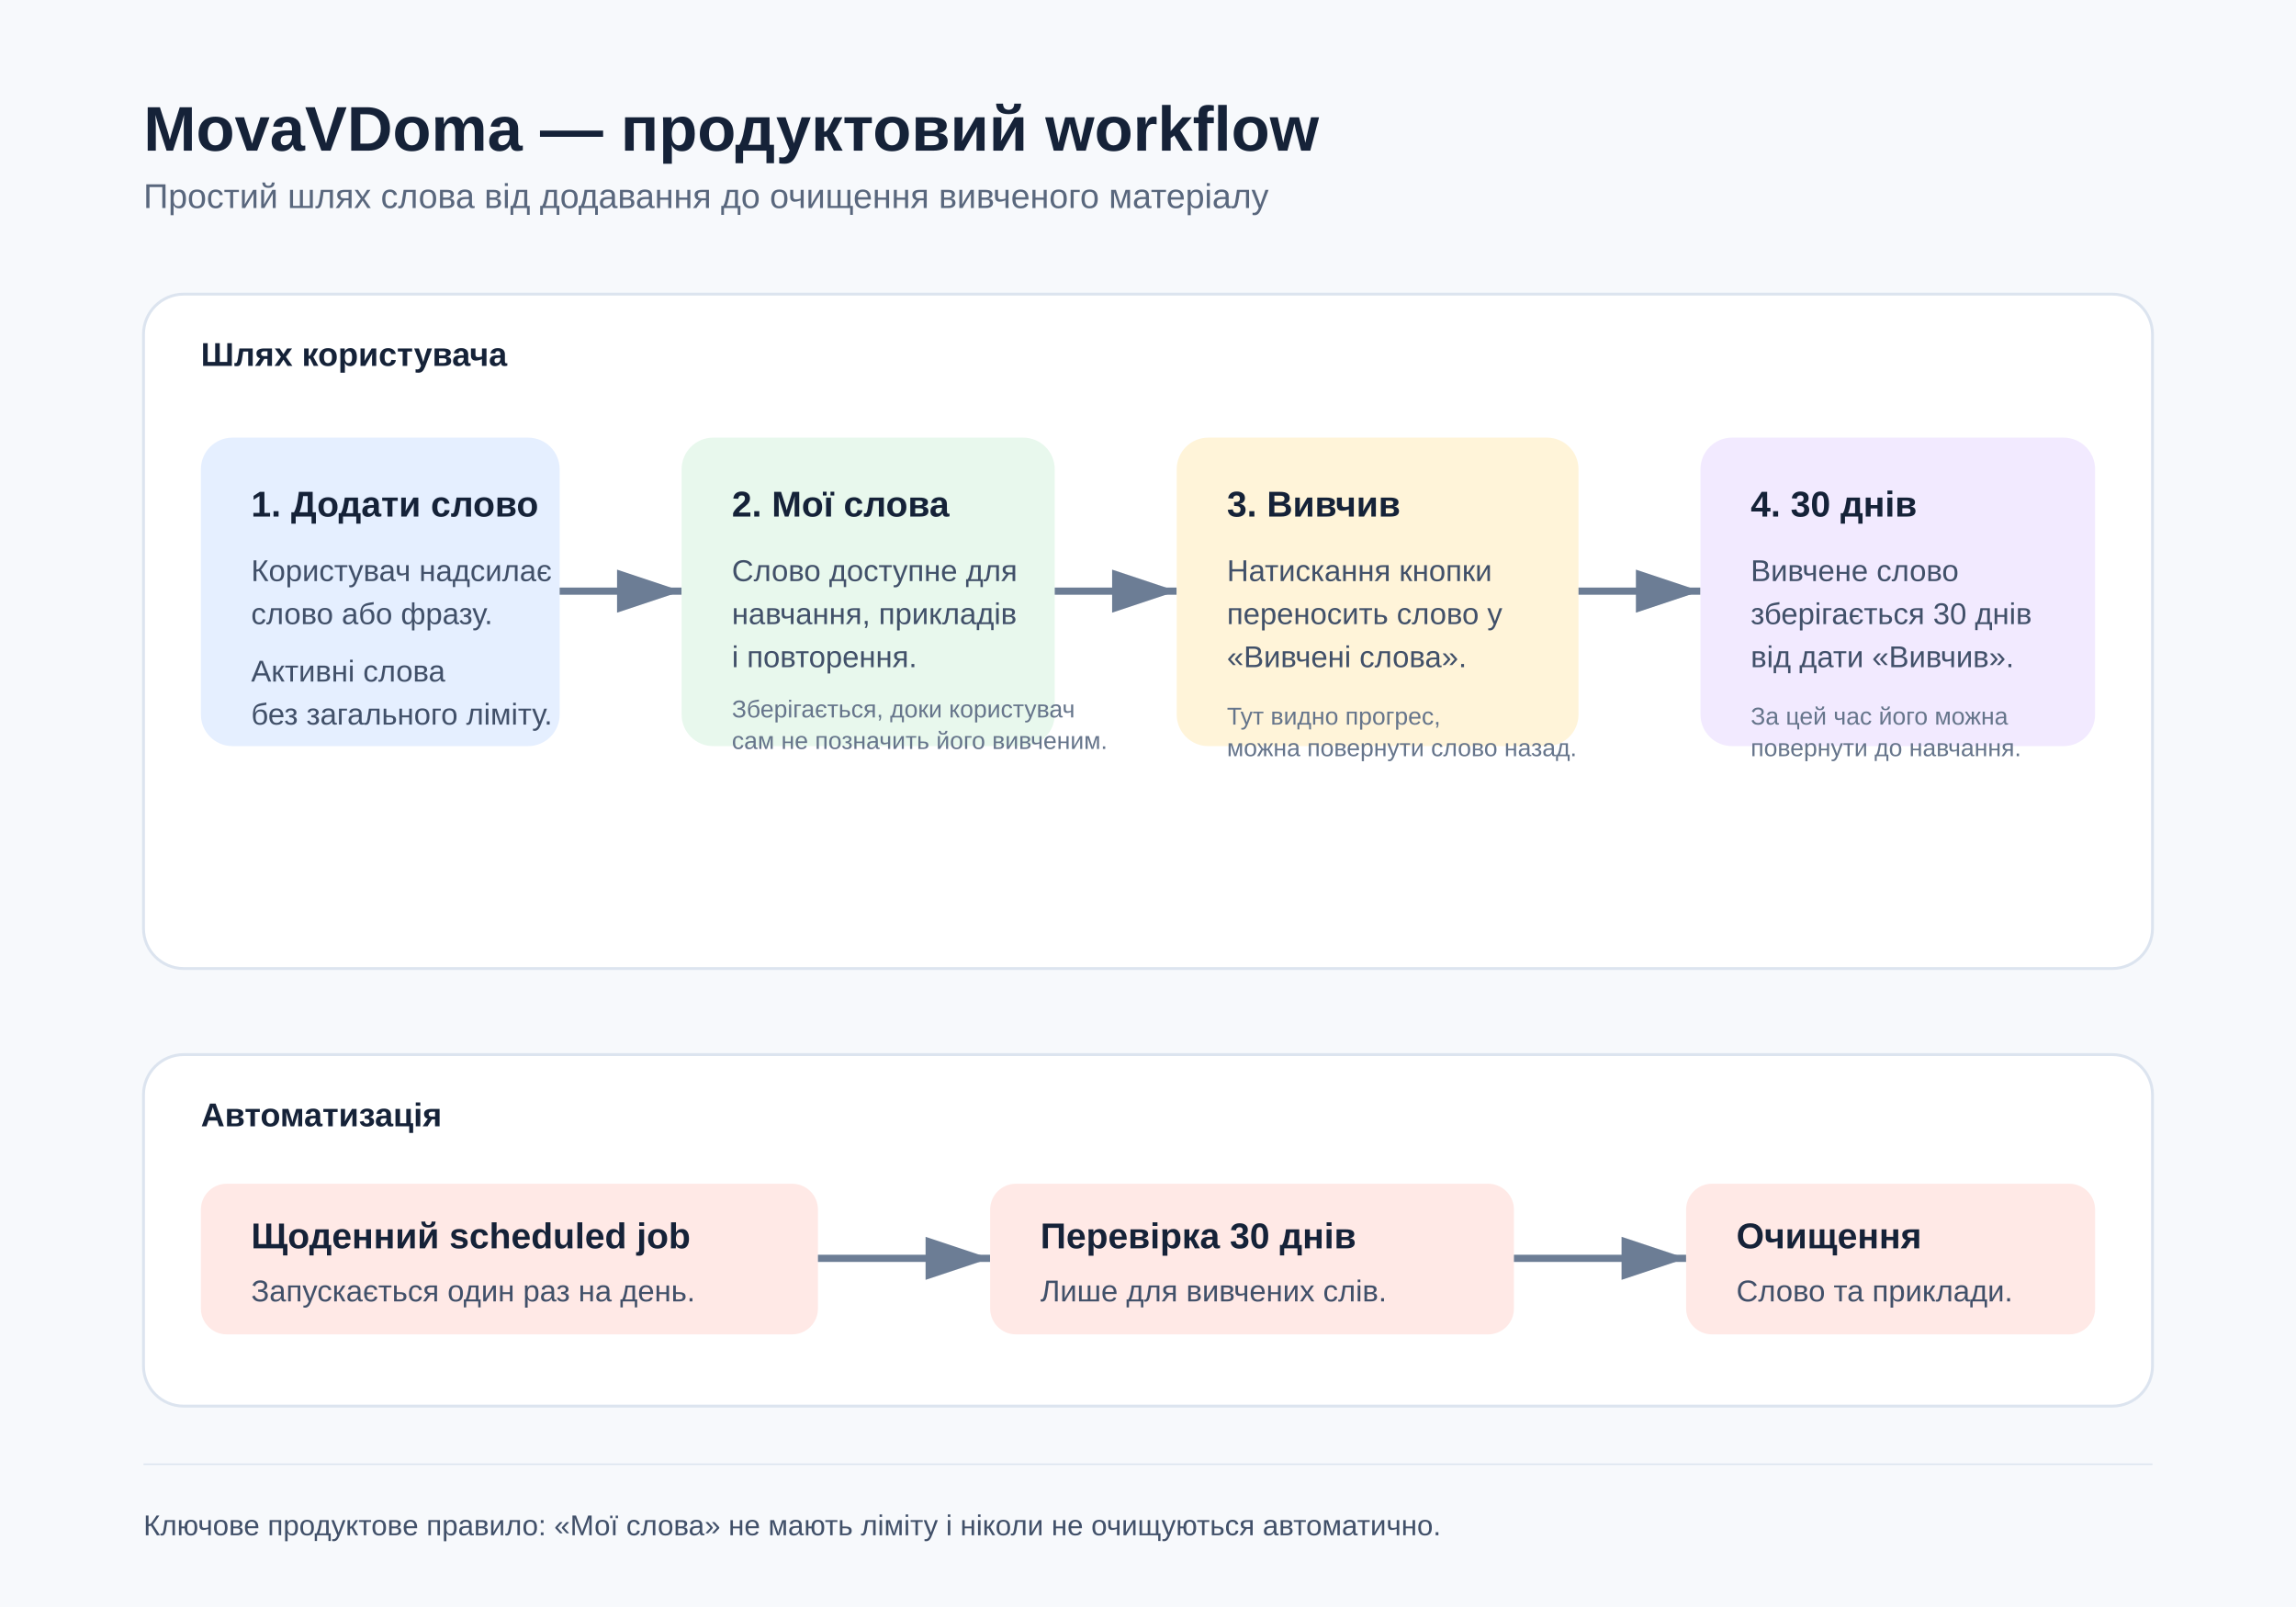
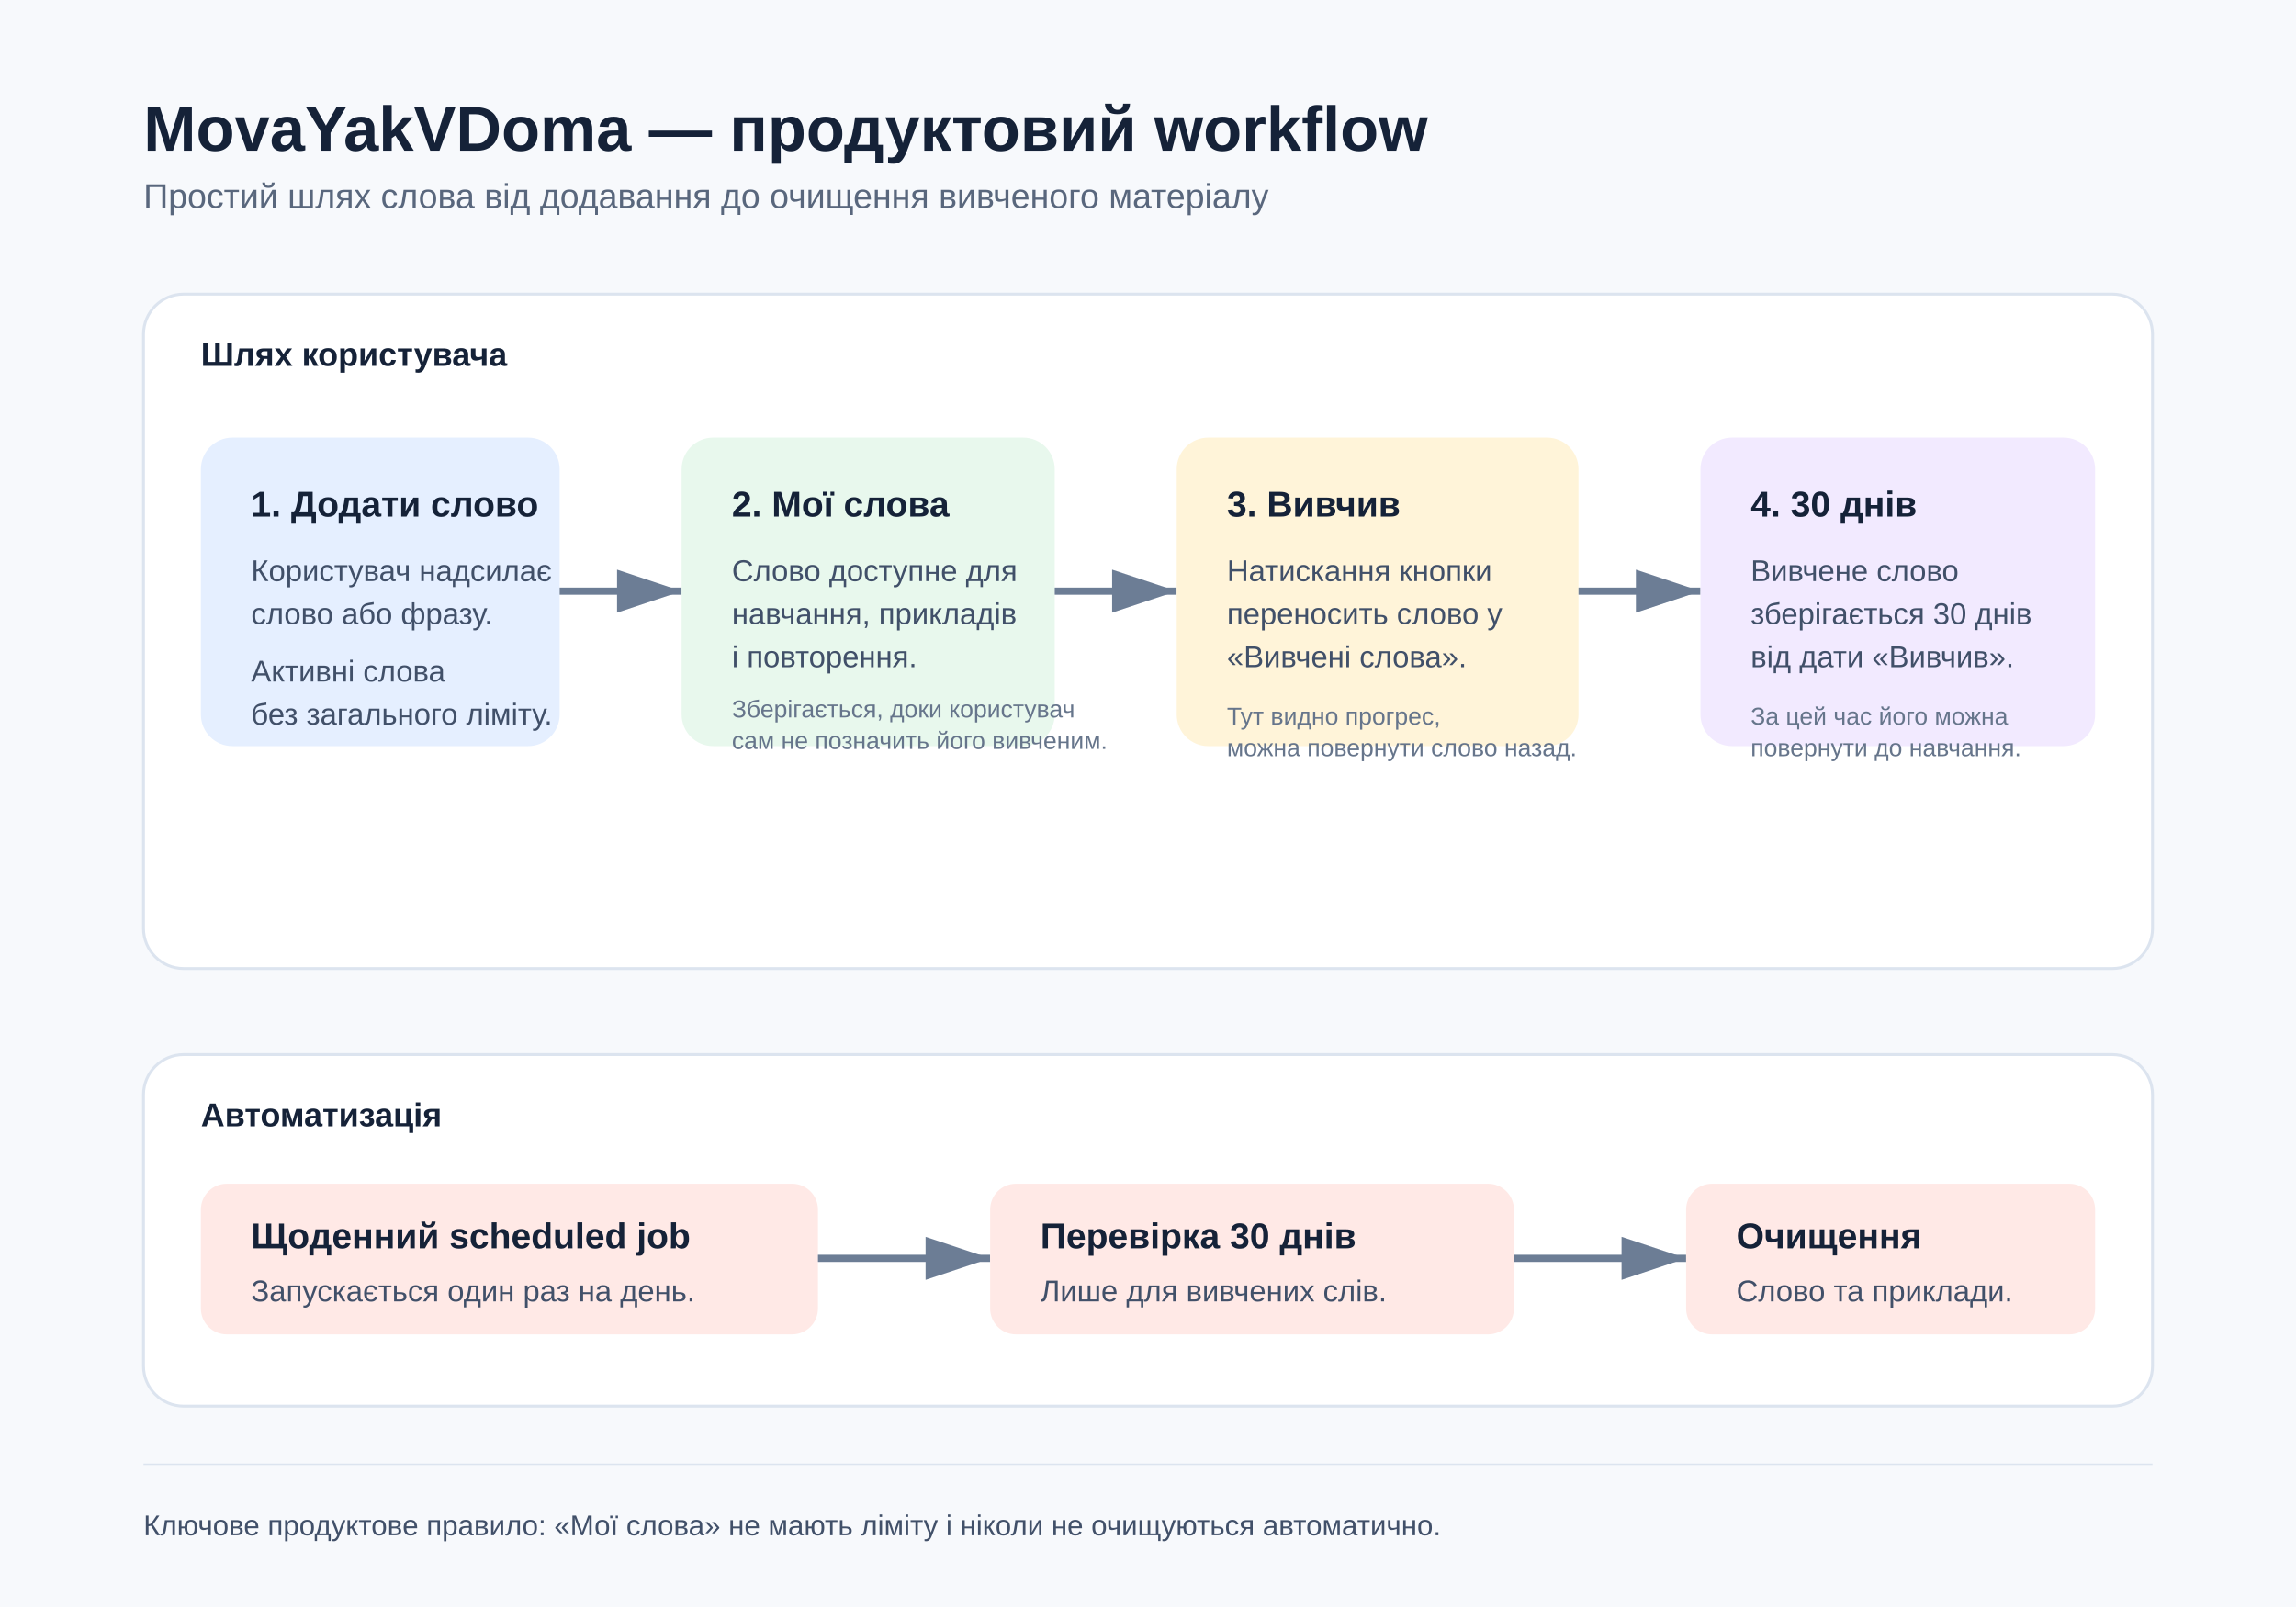
<svg xmlns="http://www.w3.org/2000/svg" width="1600" height="1120" viewBox="0 0 1600 1120" role="img" aria-labelledby="title description">
  <defs>
    <style>
      .canvas { fill: #f7f9fc; }
      .title { fill: #152238; font: 700 44px Arial, sans-serif; }
      .subtitle { fill: #59677d; font: 24px Arial, sans-serif; }
      .lane-title { fill: #152238; font: 700 23px Arial, sans-serif; }
      .box-title { fill: #152238; font: 700 25px Arial, sans-serif; }
      .box-body { fill: #415069; font: 21px Arial, sans-serif; }
      .note { fill: #415069; font: 20px Arial, sans-serif; }
      .tiny { fill: #66758b; font: 17px Arial, sans-serif; }
      .arrow { stroke: #6c7d95; stroke-width: 5; fill: none; marker-end: url(#arrowhead); }
    </style>
    <marker id="arrowhead" markerWidth="10" markerHeight="10" refX="9" refY="3" orient="auto">
      <path d="M0,0 L0,6 L9,3 z" fill="#6c7d95" />
    </marker>
  </defs>
  <rect class="canvas" width="1600" height="1120" />
-   <text class="title" x="100" y="105">MovaVDoma — продуктовий workflow</text>
+   <text class="title" x="100" y="105">MovaYakVDoma — продуктовий workflow</text>
  <text class="subtitle" x="100" y="145">Простий шлях слова від додавання до очищення вивченого матеріалу</text>
  <rect x="100" y="205" width="1400" height="470" rx="28" fill="#ffffff" stroke="#dce4ef" stroke-width="2" />
  <text class="lane-title" x="140" y="255">Шлях користувача</text>
  <rect x="140" y="305" width="250" height="215" rx="22" fill="#e5efff" />
  <text class="box-title" x="175" y="360">1. Додати слово</text>
  <text class="box-body" x="175" y="405">Користувач надсилає</text>
  <text class="box-body" x="175" y="435">слово або фразу.</text>
  <text class="box-body" x="175" y="475">Активні слова</text>
  <text class="box-body" x="175" y="505">без загального ліміту.</text>
  <path class="arrow" d="M390 412 H475" />
  <rect x="475" y="305" width="260" height="215" rx="22" fill="#e8f8ed" />
  <text class="box-title" x="510" y="360">2. Мої слова</text>
  <text class="box-body" x="510" y="405">Слово доступне для</text>
  <text class="box-body" x="510" y="435">навчання, прикладів</text>
  <text class="box-body" x="510" y="465">і повторення.</text>
  <text class="tiny" x="510" y="500">Зберігається, доки користувач</text>
  <text class="tiny" x="510" y="522">сам не позначить його вивченим.</text>
  <path class="arrow" d="M735 412 H820" />
  <rect x="820" y="305" width="280" height="215" rx="22" fill="#fff4d9" />
  <text class="box-title" x="855" y="360">3. Вивчив</text>
  <text class="box-body" x="855" y="405">Натискання кнопки</text>
  <text class="box-body" x="855" y="435">переносить слово у</text>
  <text class="box-body" x="855" y="465">«Вивчені слова».</text>
  <text class="tiny" x="855" y="505">Тут видно прогрес,</text>
  <text class="tiny" x="855" y="527">можна повернути слово назад.</text>
  <path class="arrow" d="M1100 412 H1185" />
  <rect x="1185" y="305" width="275" height="215" rx="22" fill="#f2eaff" />
  <text class="box-title" x="1220" y="360">4. 30 днів</text>
  <text class="box-body" x="1220" y="405">Вивчене слово</text>
  <text class="box-body" x="1220" y="435">зберігається 30 днів</text>
  <text class="box-body" x="1220" y="465">від дати «Вивчив».</text>
  <text class="tiny" x="1220" y="505">За цей час його можна</text>
  <text class="tiny" x="1220" y="527">повернути до навчання.</text>
  <rect x="100" y="735" width="1400" height="245" rx="28" fill="#ffffff" stroke="#dce4ef" stroke-width="2" />
  <text class="lane-title" x="140" y="785">Автоматизація</text>
  <rect x="140" y="825" width="430" height="105" rx="18" fill="#ffe9e6" />
  <text class="box-title" x="175" y="870">Щоденний scheduled job</text>
  <text class="box-body" x="175" y="907">Запускається один раз на день.</text>
  <path class="arrow" d="M570 877 H690" />
  <rect x="690" y="825" width="365" height="105" rx="18" fill="#ffe9e6" />
  <text class="box-title" x="725" y="870">Перевірка 30 днів</text>
  <text class="box-body" x="725" y="907">Лише для вивчених слів.</text>
  <path class="arrow" d="M1055 877 H1175" />
  <rect x="1175" y="825" width="285" height="105" rx="18" fill="#ffe9e6" />
  <text class="box-title" x="1210" y="870">Очищення</text>
  <text class="box-body" x="1210" y="907">Слово та приклади.</text>
  <rect x="100" y="1020" width="1400" height="1" fill="#dce4ef" />
  <text class="note" x="100" y="1070">Ключове продуктовe правило: «Мої слова» не мають ліміту і ніколи не очищуються автоматично.</text>
</svg>
